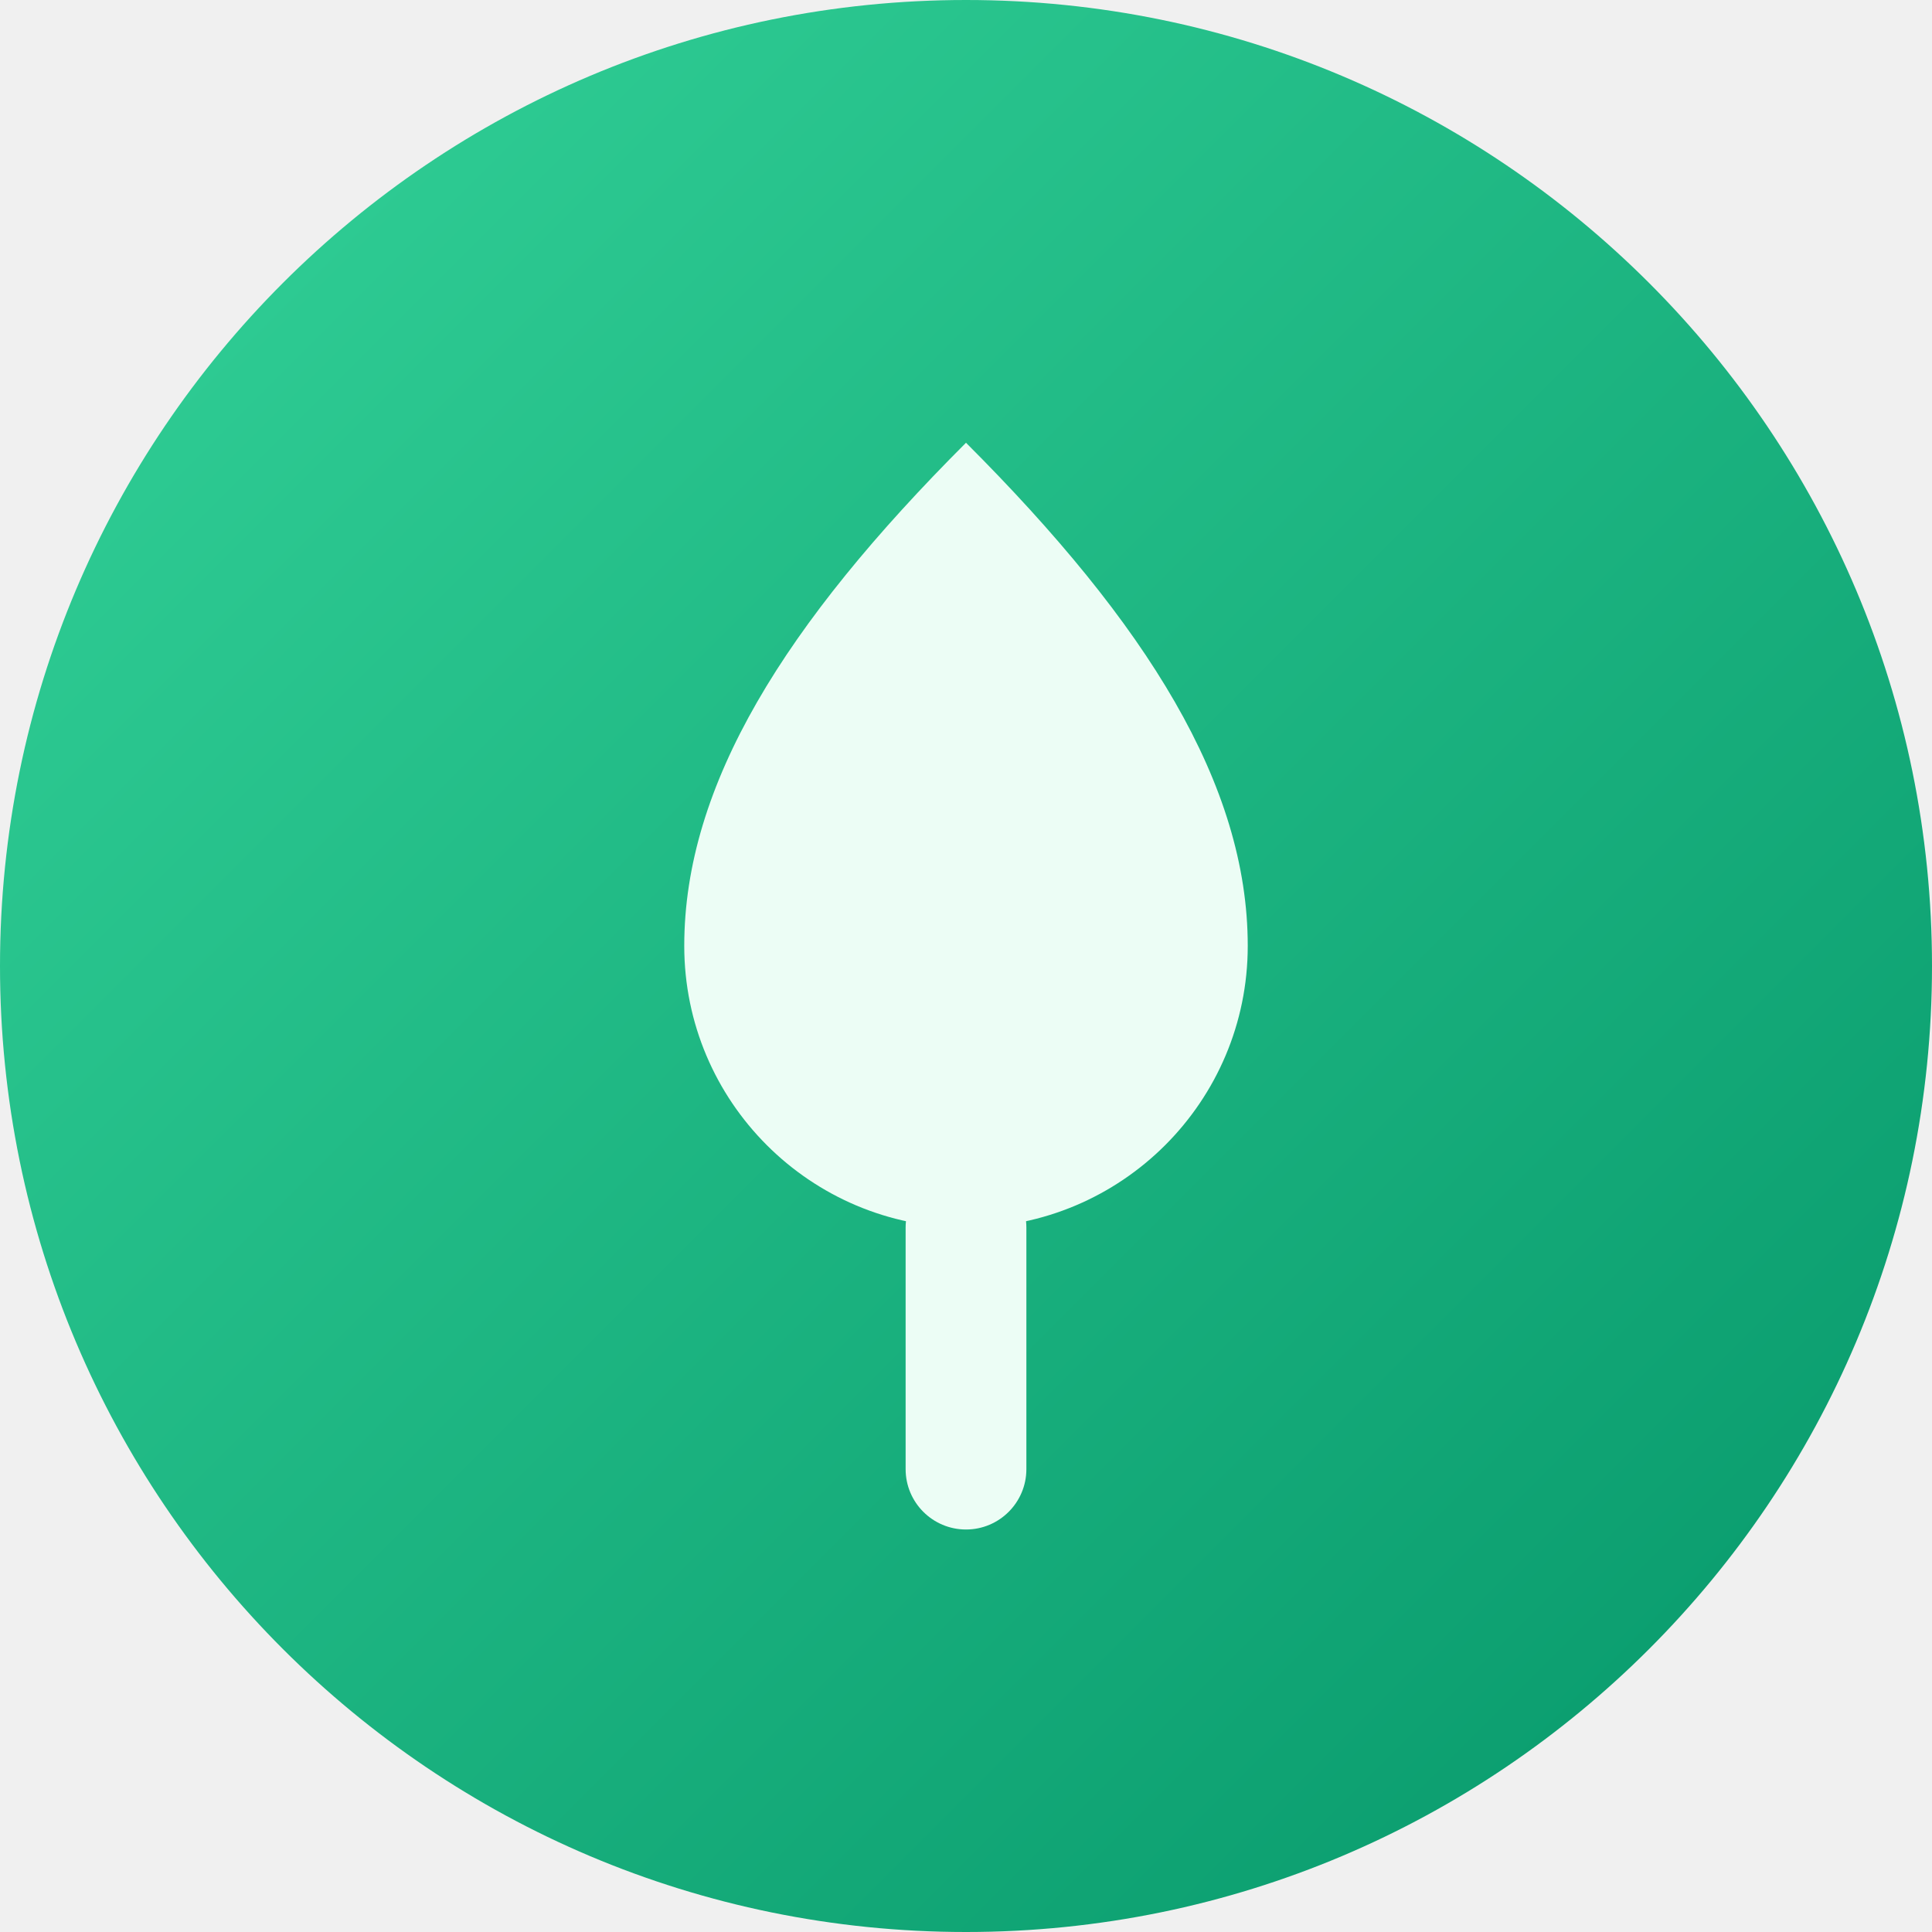
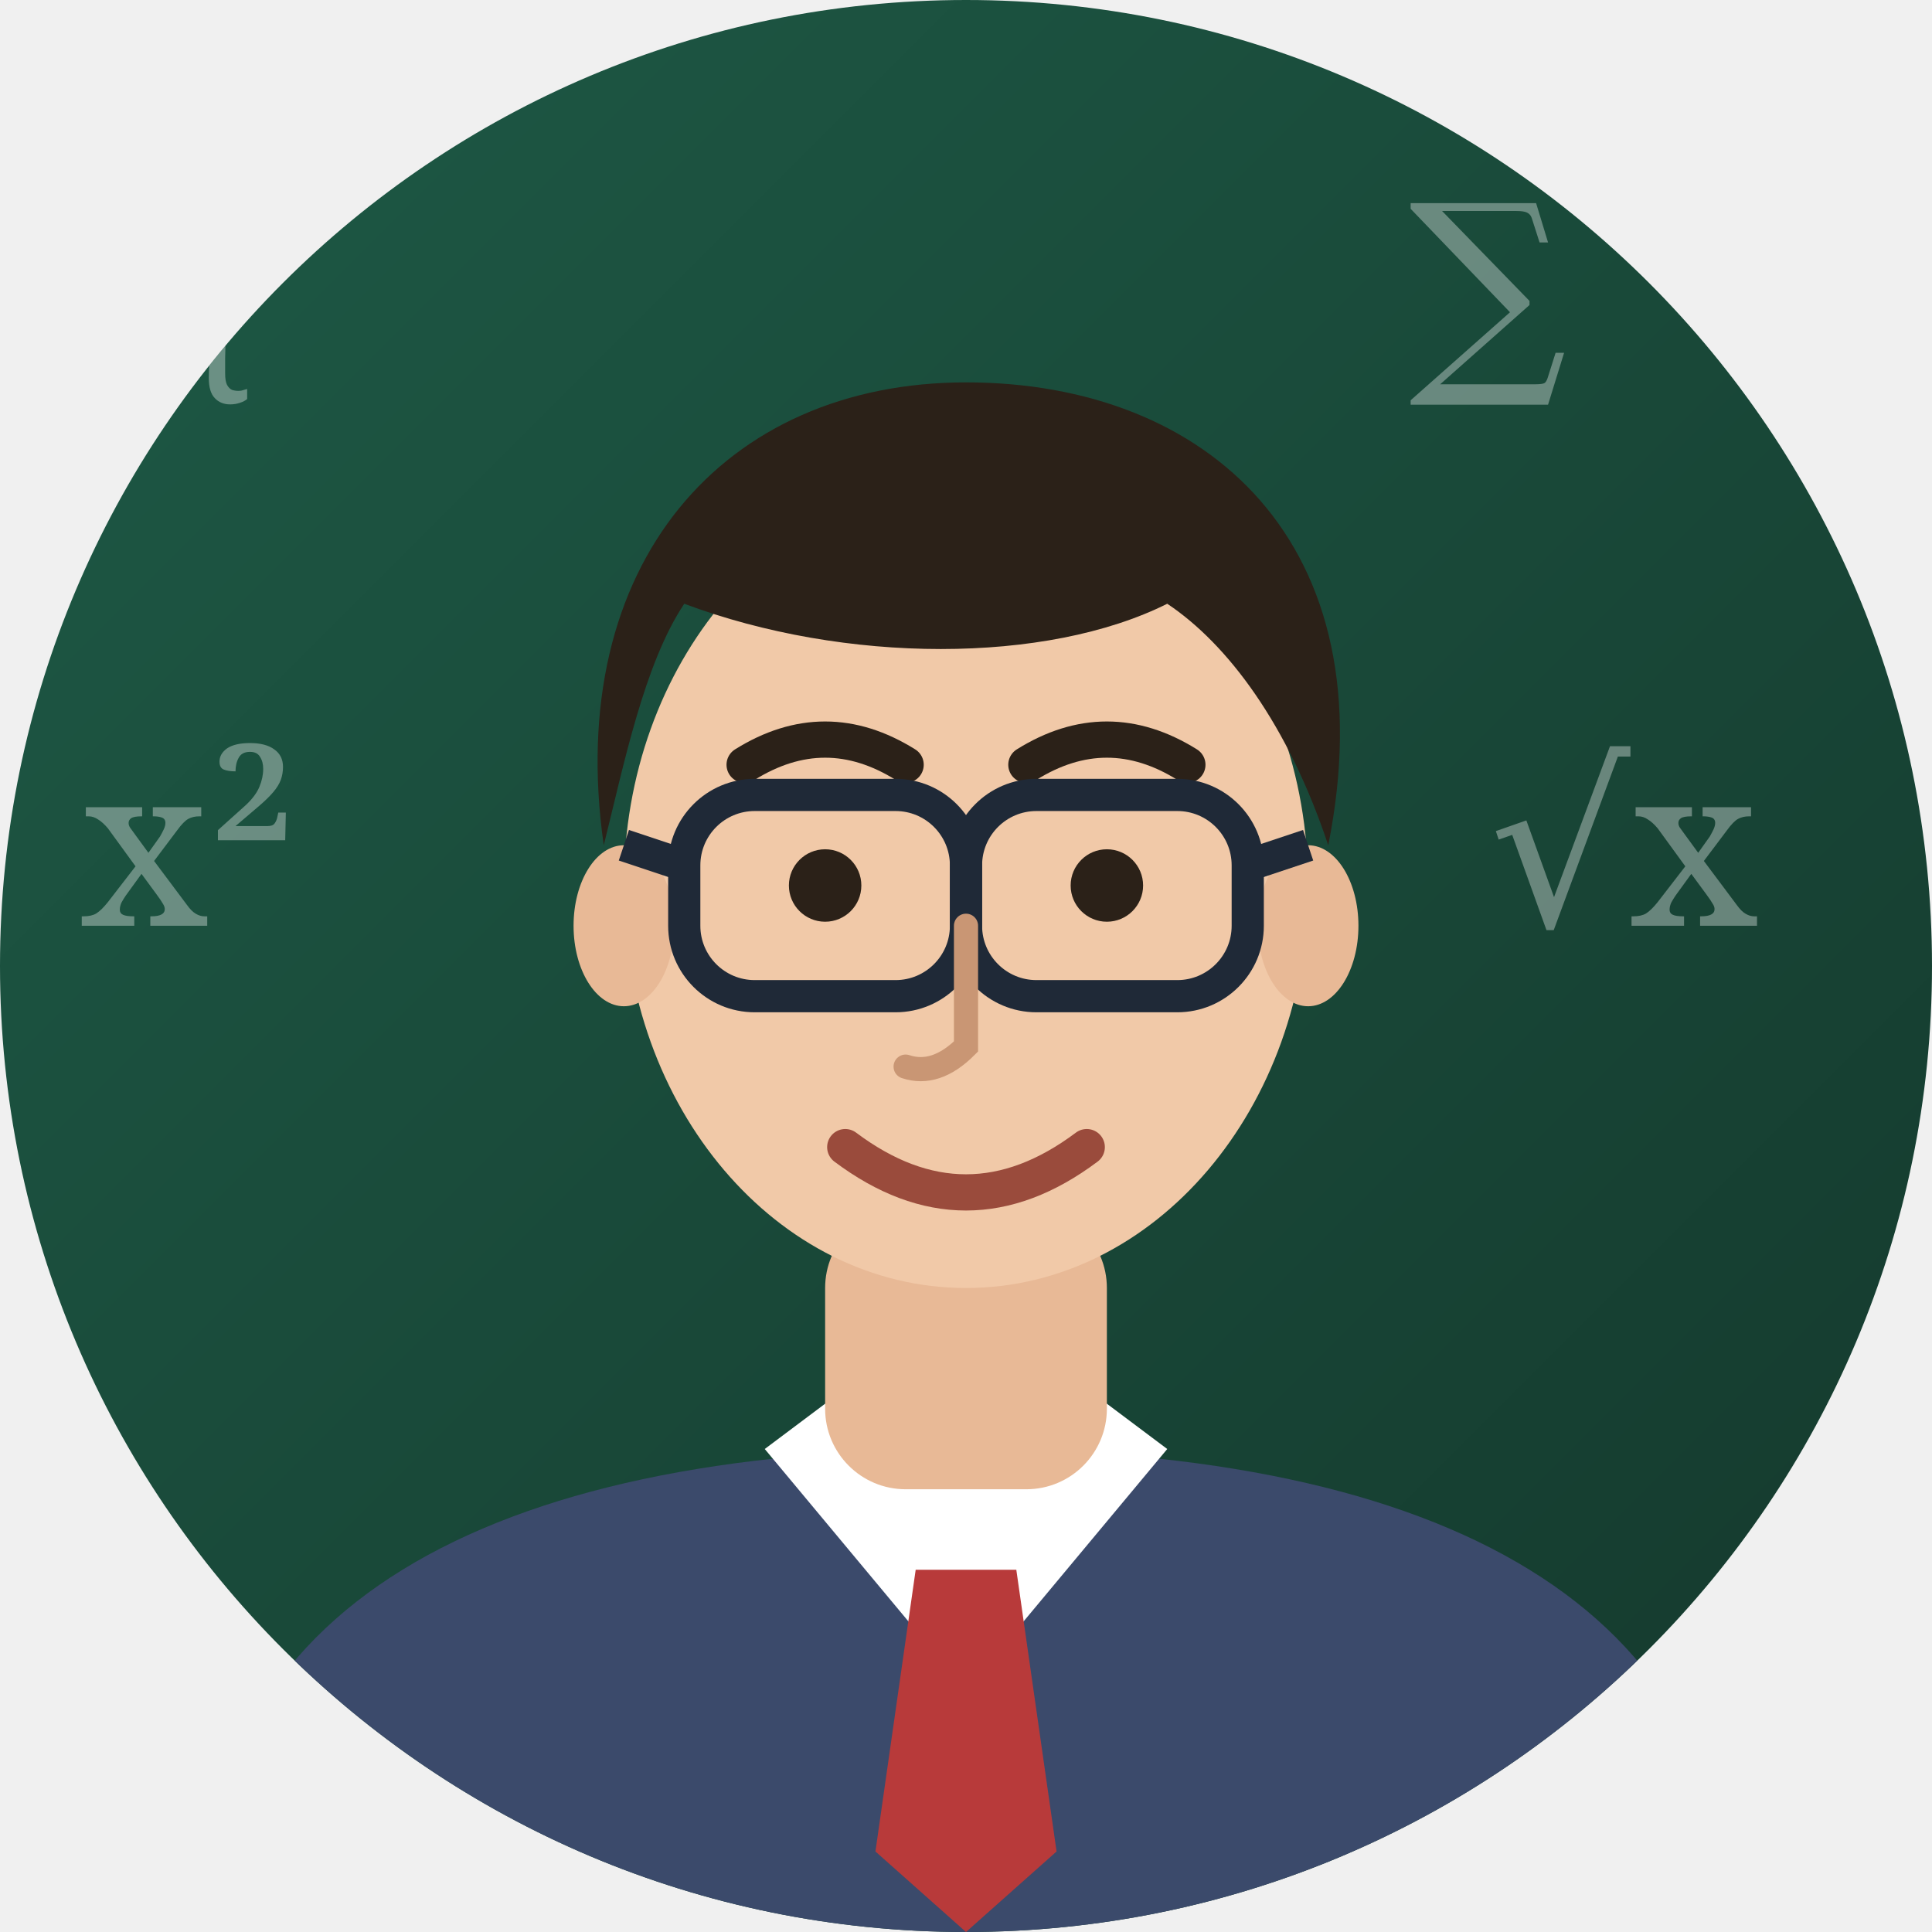
<svg xmlns="http://www.w3.org/2000/svg" viewBox="0 0 96 96">
  <defs>
-     <linearGradient id="g" x1="0" y1="0" x2="1" y2="1">
-       <stop offset="0" stop-color="#34d399" />
-       <stop offset="1" stop-color="#059669" />
+     <clipPath id="c">
+       <circle cx="48" cy="48" r="48" />
+     </clipPath>
+     <linearGradient id="bg" x1="0" y1="0" x2="1" y2="1">
+       <stop offset="0" stop-color="#1e5a46" />
+       <stop offset="1" stop-color="#14382c" />
    </linearGradient>
  </defs>
-   <rect width="96" height="96" rx="48" fill="url(#g)" />
-   <path d="M48 22c-9 9-14 17-14 25a14 14 0 0 0 28 0c0-8-5-16-14-25z" fill="#ecfdf5" />
-   <rect x="45" y="58" width="6" height="18" rx="3" fill="#ecfdf5" />
+   <g clip-path="url(#c)">
+     <rect width="96" height="96" fill="url(#bg)" />
+     <g fill="#ffffff" fill-opacity="0.35" font-family="serif" font-size="11">
+       <text x="6" y="20">π</text>
+       <text x="70" y="18">∑</text>
+       <text x="74" y="46">√x</text>
+       <text x="4" y="46">x²</text>
+     </g>
+     <path d="M10 96c0-16 14-24 38-24s38 8 38 24z" fill="#3b4a6b" />
+     <path d="M38 72l10 12 10-12-4-3H42z" fill="#ffffff" />
+     <path d="M45.5 78h5l2 14-4.500 4-4.500-4z" fill="#b83a3a" />
+     <rect x="41" y="60" width="14" height="14" rx="4" fill="#e8b996" />
+     <ellipse cx="48" cy="44" rx="17" ry="20" fill="#f1c9a8" />
+     <ellipse cx="31" cy="46" rx="2.500" ry="4" fill="#e8b996" />
+     <ellipse cx="65" cy="46" rx="2.500" ry="4" fill="#e8b996" />
+     <path d="M30 42c-2-14 6-23 18-23s21 8 18 23c-2-6-5-10-8-12-6 3-16 3-24 0-2 3-3 8-4 12z" fill="#2b2118" />
+     <path d="M37 38q4-2.500 8 0M51 38q4-2.500 8 0" stroke="#2b2118" stroke-width="1.800" fill="none" stroke-linecap="round" />
+     <circle cx="41" cy="44" r="1.800" fill="#2b2118" />
+     <circle cx="55" cy="44" r="1.800" fill="#2b2118" />
+     <g fill="none" stroke="#1f2937" stroke-width="1.600">
+       <rect x="34" y="39.500" width="14" height="10" rx="3.500" />
+       <rect x="48" y="39.500" width="14" height="10" rx="3.500" />
+       <path d="M48 44h0M34 43l-3-1M62 43l3-1" />
+     </g>
+     <path d="M48 46v6q-1.500 1.500-3 1" stroke="#c99674" stroke-width="1.200" fill="none" stroke-linecap="round" />
+     <path d="M42 57q6 4.500 12 0" stroke="#9a4b3c" stroke-width="1.800" fill="none" stroke-linecap="round" />
+   </g>
</svg>
